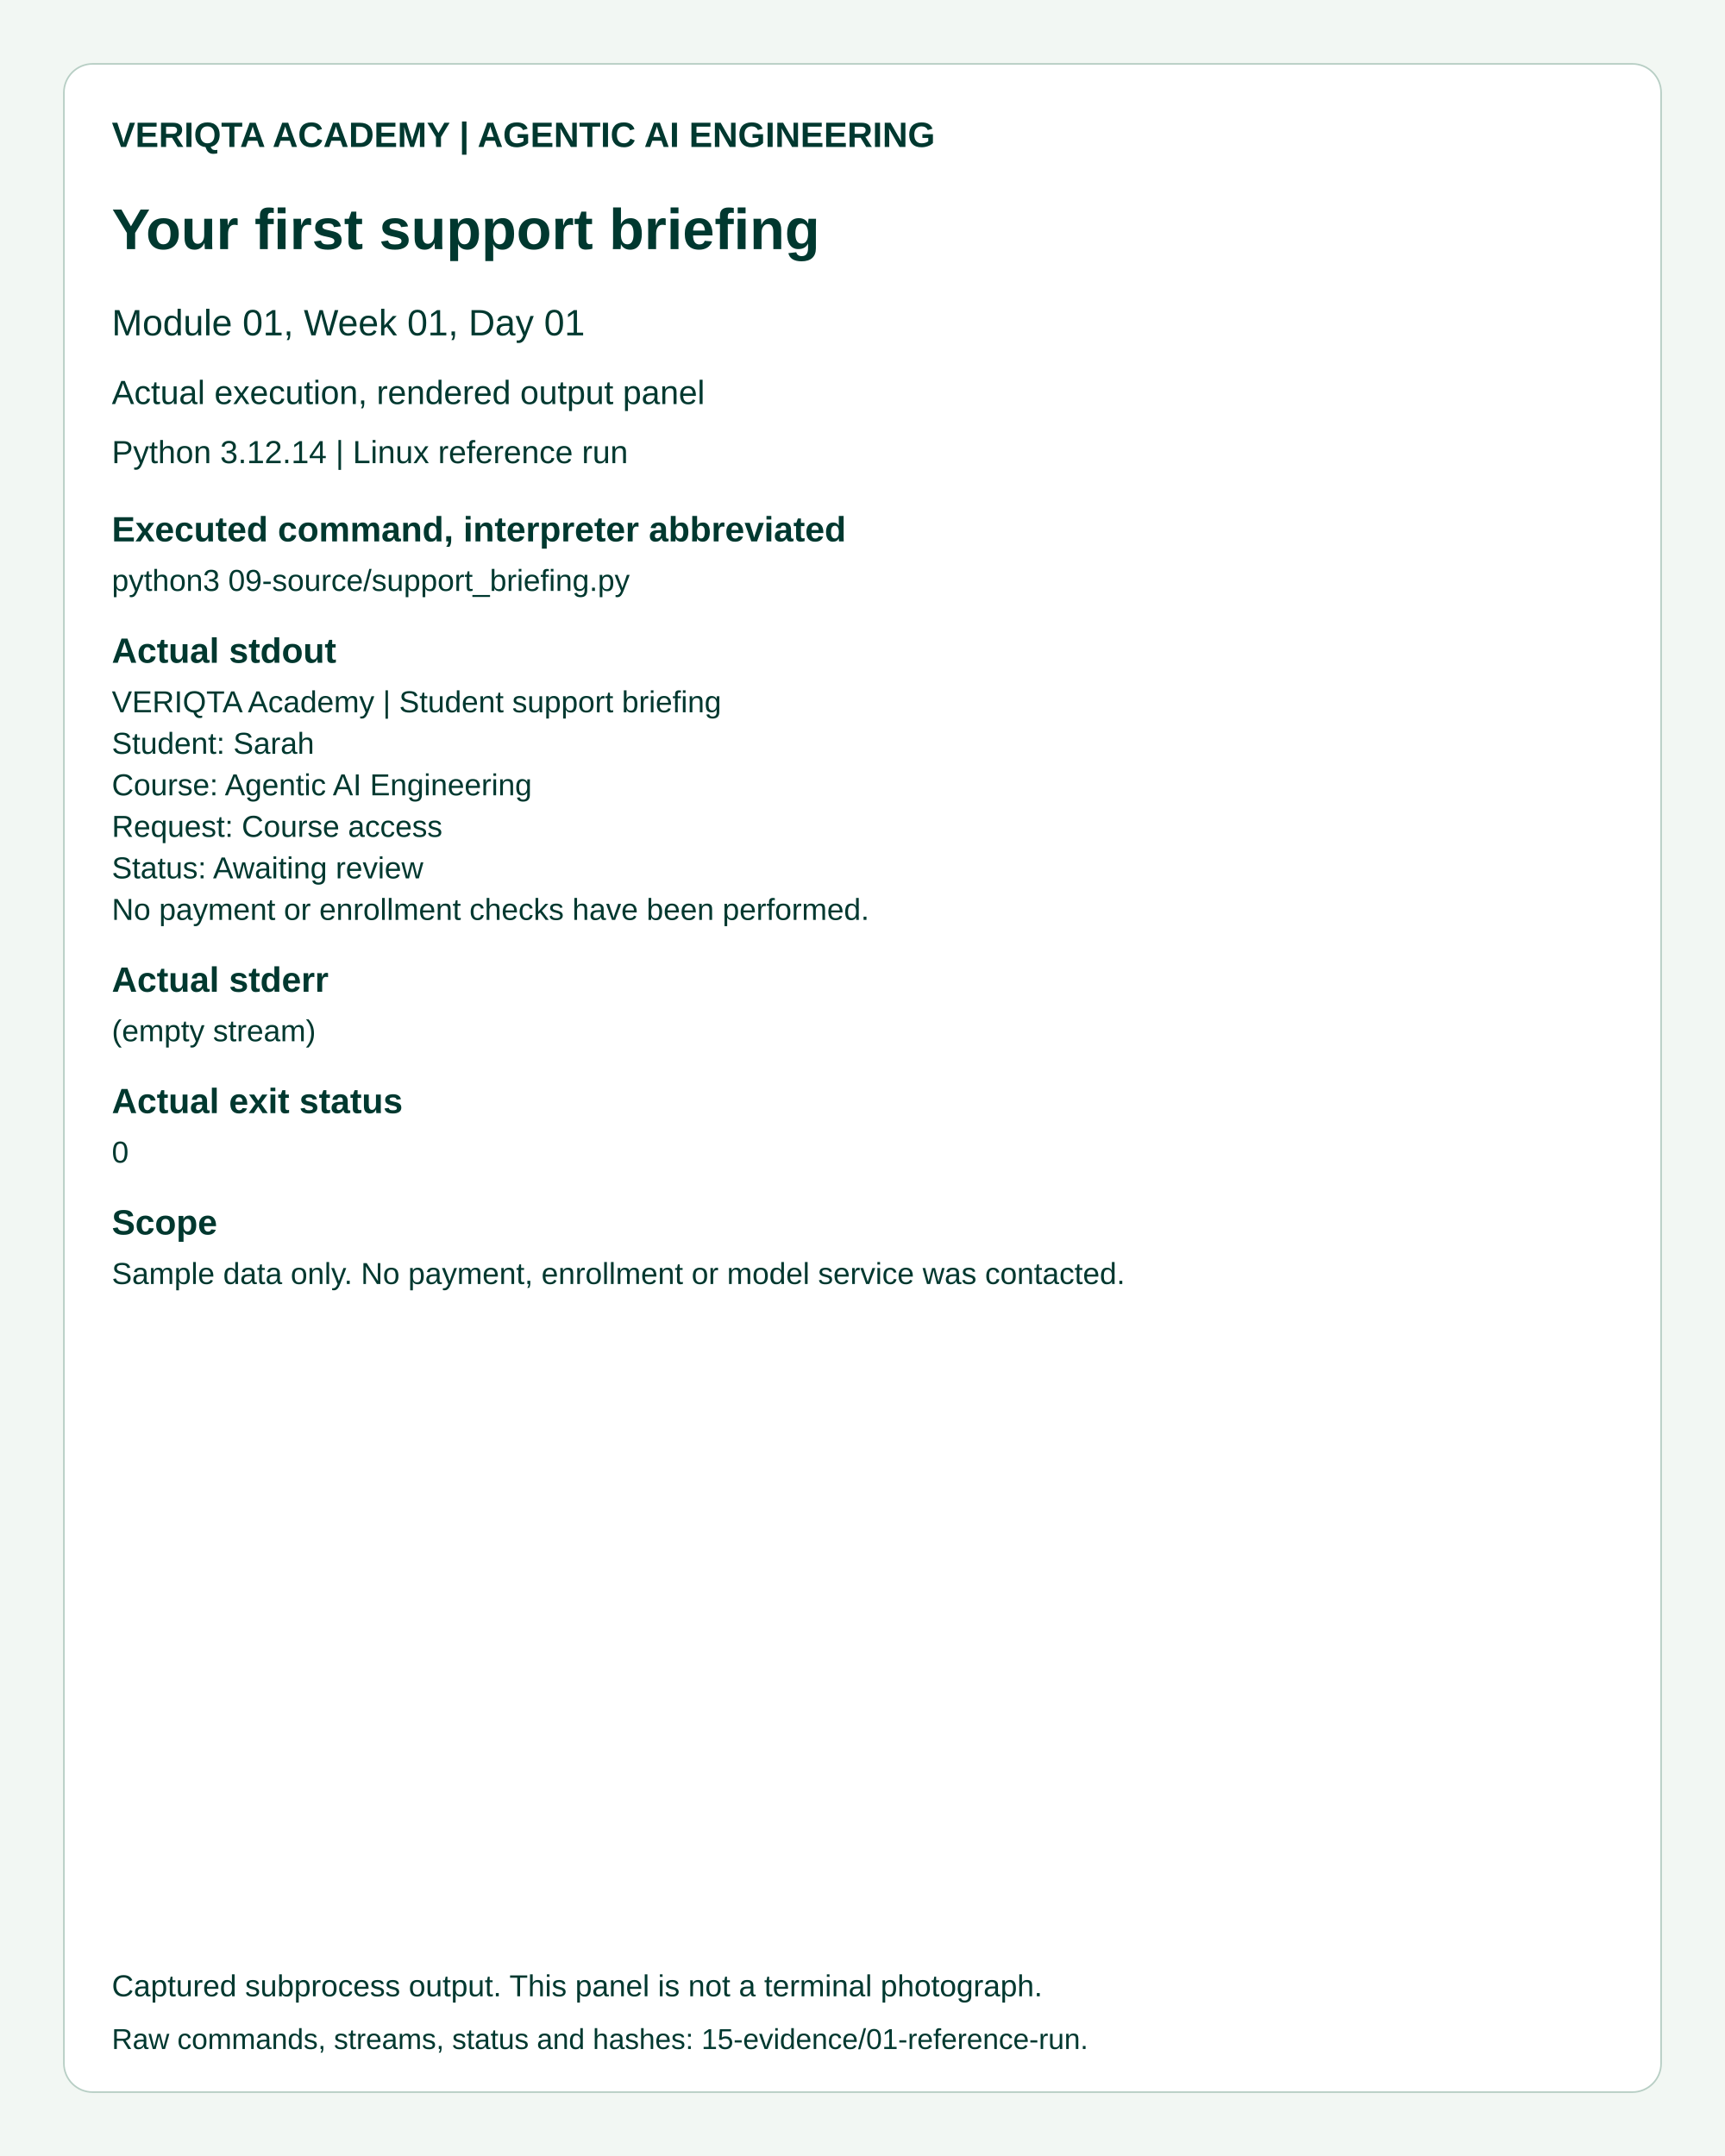
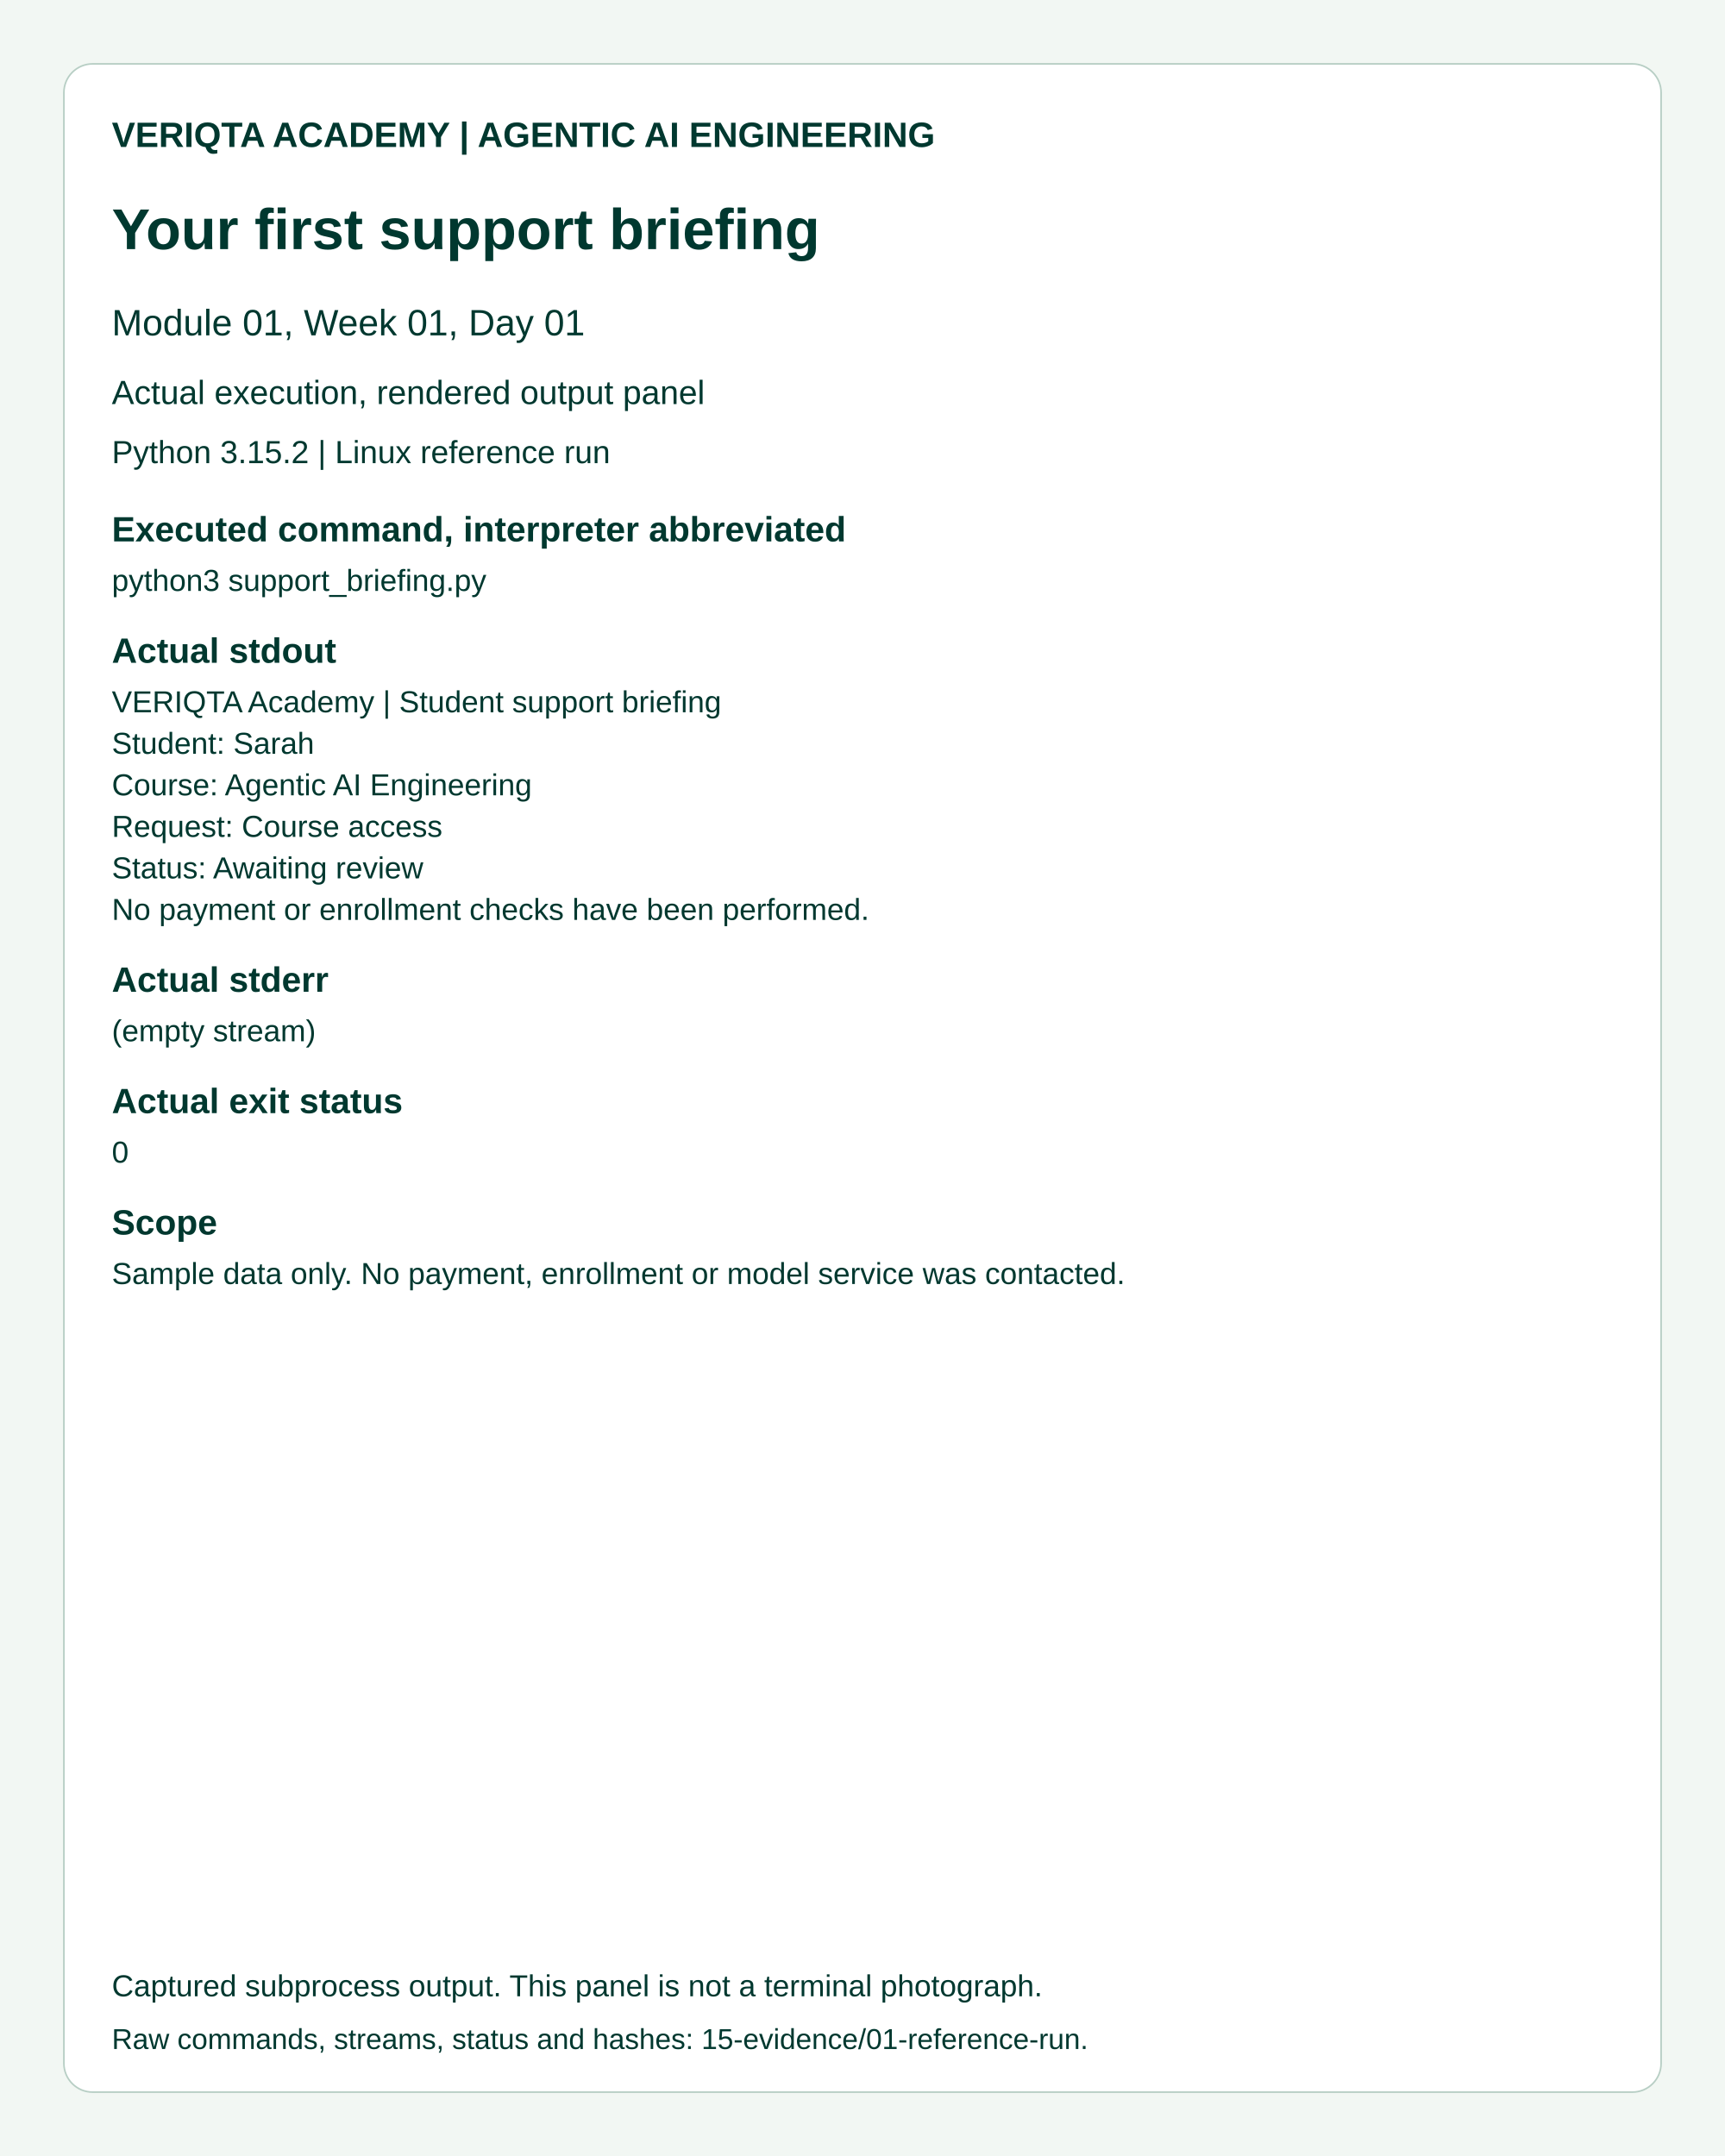
<svg xmlns="http://www.w3.org/2000/svg" width="1080" height="1350" viewBox="0 0 1080 1350">
  <rect width="1080" height="1350" fill="#F2F7F3" />
  <rect x="40" y="40" width="1000" height="1270" rx="18" fill="white" stroke="#B7CEC4" />
  <g font-family="Arial, sans-serif" fill="#00382F">
    <text x="70" y="92" font-size="22" font-weight="700">VERIQTA ACADEMY | AGENTIC AI ENGINEERING</text>
    <text x="70" y="156" font-size="36" font-weight="700">Your first support briefing</text>
    <text x="70" y="210" font-size="23">Module 01, Week 01, Day 01</text>
    <text x="70" y="253" font-size="21">Actual execution, rendered output panel</text>
-     <text x="70" y="290" font-size="20">Python 3.12.14 | Linux reference run</text>
+     <text x="70" y="290" font-size="20">Python 3.15.2 | Linux reference run</text>
    <text x="70" y="339" font-size="22" font-weight="700">Executed command, interpreter abbreviated</text>
-     <text x="70" y="370" font-size="19">python3 09-source/support_briefing.py</text>
+     <text x="70" y="370" font-size="19">python3 support_briefing.py</text>
    <text x="70" y="415" font-size="22" font-weight="700">Actual stdout</text>
    <text x="70" y="446" font-size="19">VERIQTA Academy | Student support briefing</text>
    <text x="70" y="472" font-size="19">Student: Sarah</text>
    <text x="70" y="498" font-size="19">Course: Agentic AI Engineering</text>
    <text x="70" y="524" font-size="19">Request: Course access</text>
    <text x="70" y="550" font-size="19">Status: Awaiting review</text>
    <text x="70" y="576" font-size="19">No payment or enrollment checks have been performed.</text>
    <text x="70" y="621" font-size="22" font-weight="700">Actual stderr</text>
    <text x="70" y="652" font-size="19">(empty stream)</text>
    <text x="70" y="697" font-size="22" font-weight="700">Actual exit status</text>
    <text x="70" y="728" font-size="19">0</text>
    <text x="70" y="773" font-size="22" font-weight="700">Scope</text>
    <text x="70" y="804" font-size="19">Sample data only. No payment, enrollment or model service was contacted.</text>
    <text x="70" y="1250" font-size="19">Captured subprocess output. This panel is not a terminal photograph.</text>
    <text x="70" y="1283" font-size="18">Raw commands, streams, status and hashes: 15-evidence/01-reference-run.</text>
  </g>
</svg>
